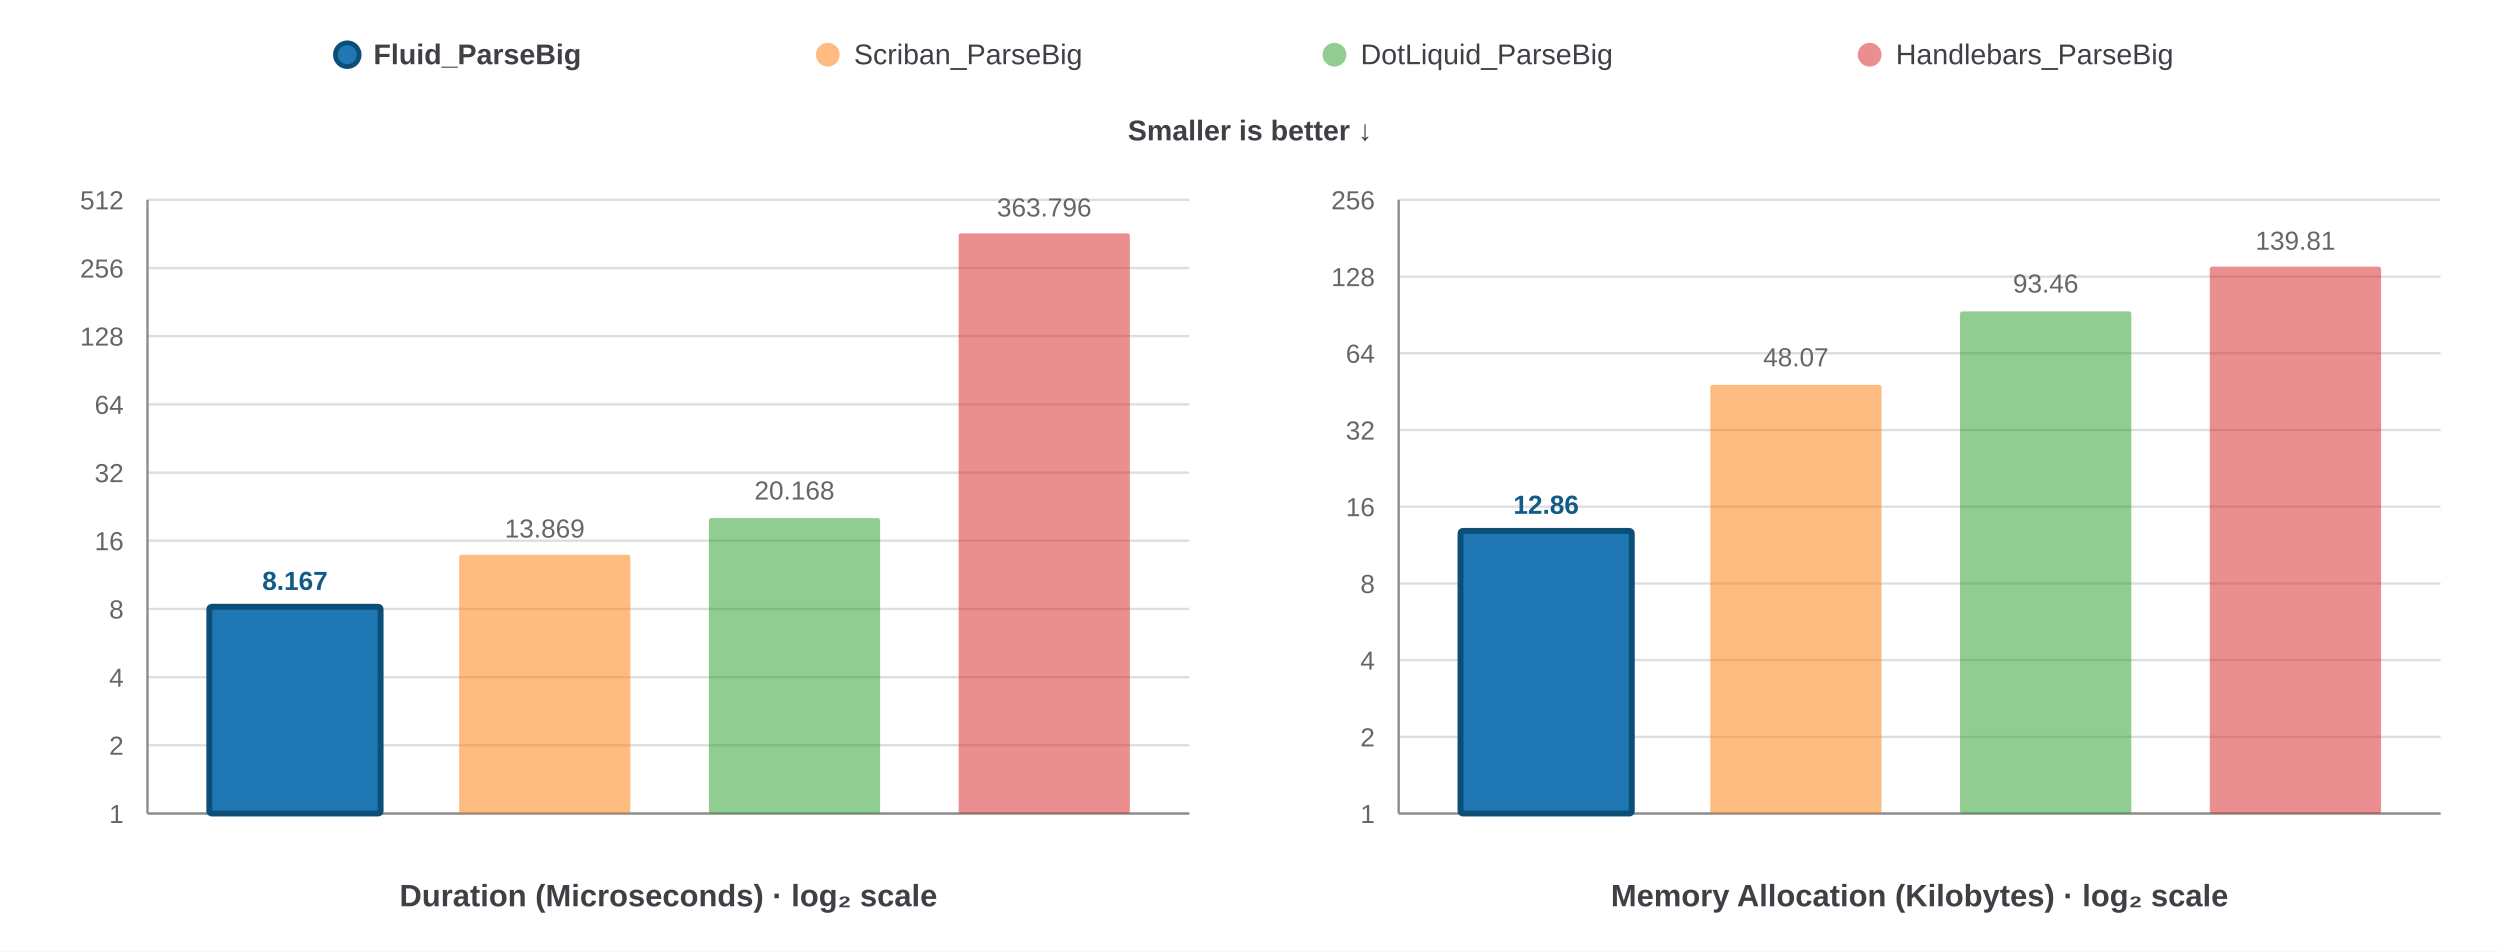
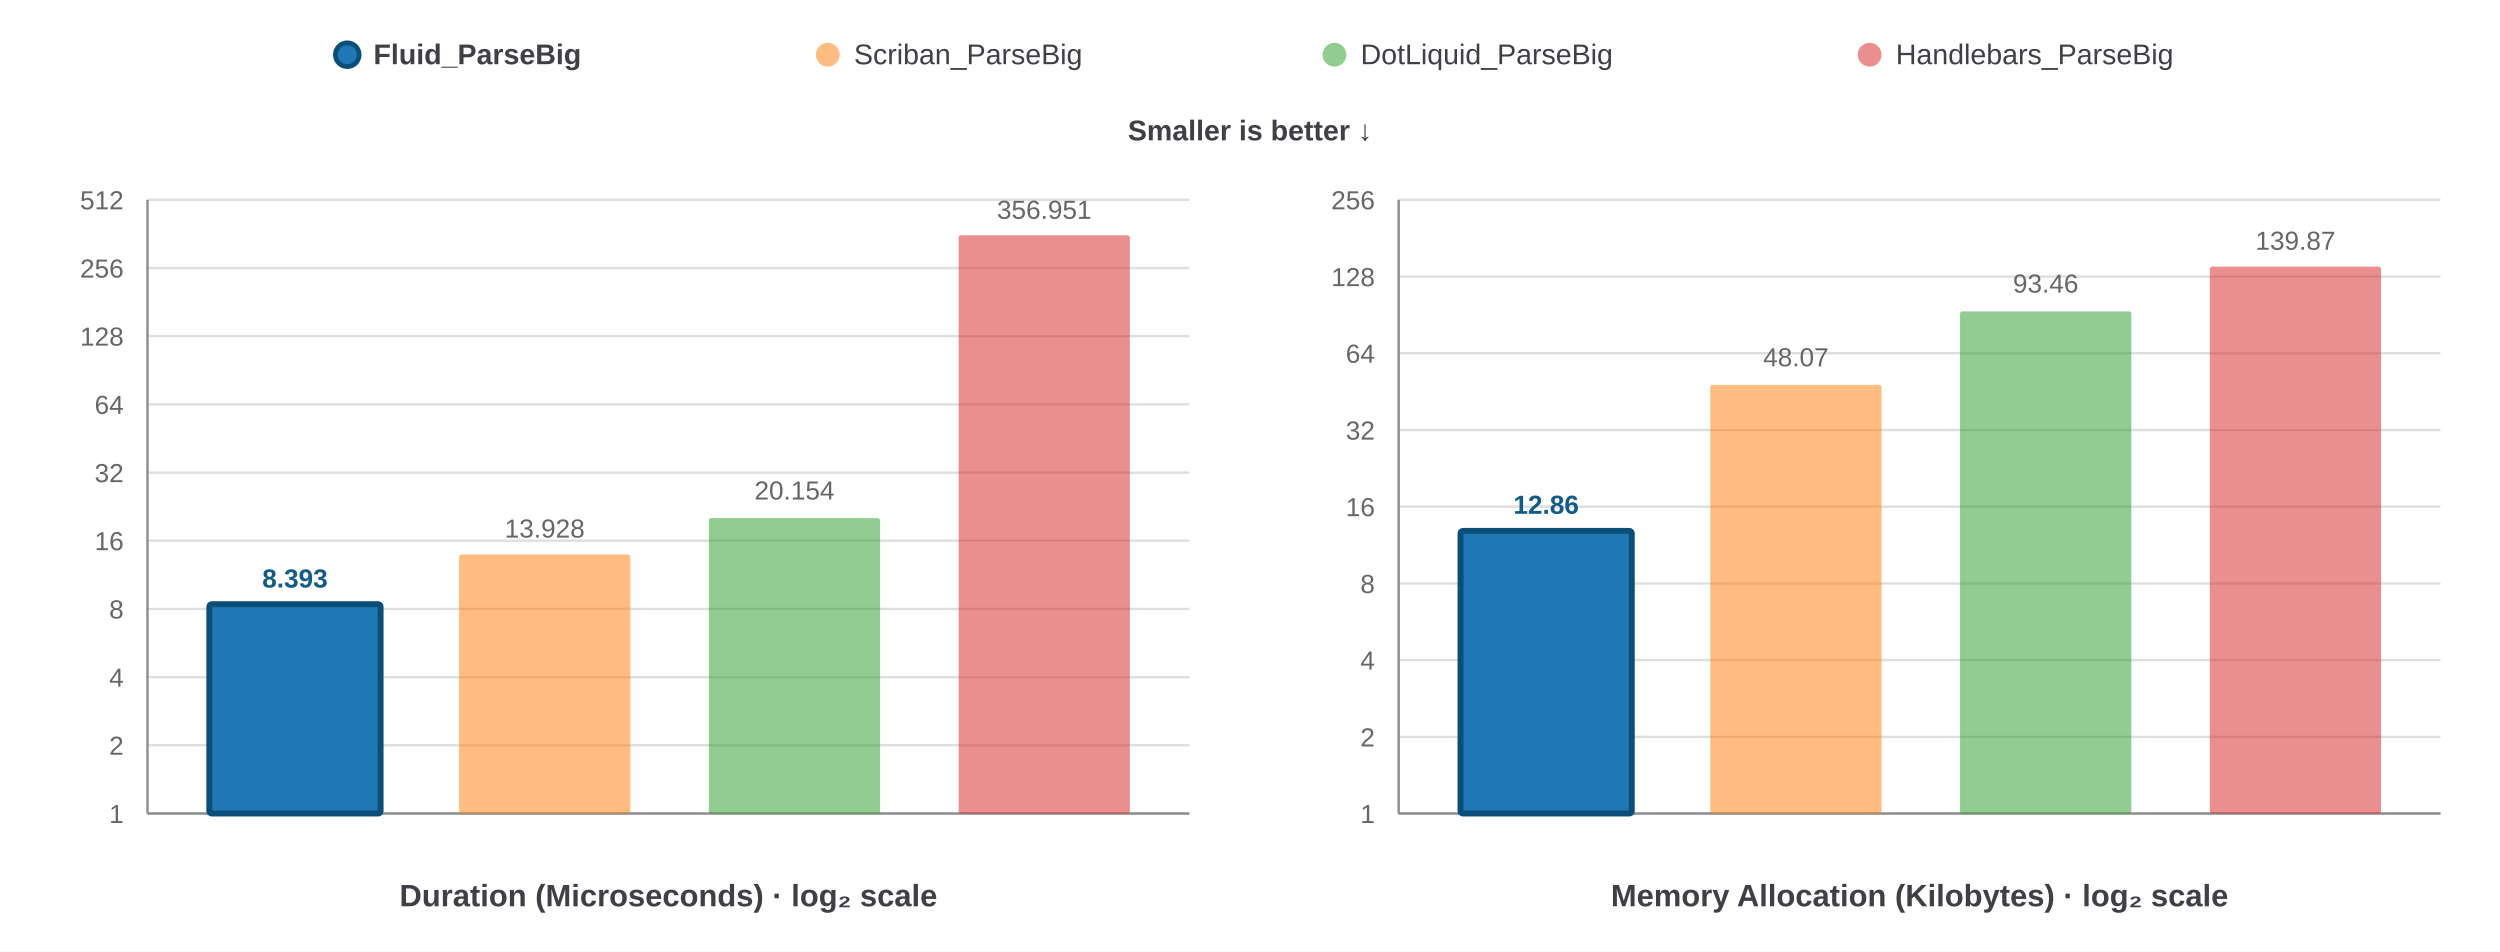
<svg xmlns="http://www.w3.org/2000/svg" width="1051" height="400" viewBox="0 0 1051 400" role="img" aria-labelledby="title desc">
  <defs>
    <style>
      text { font-family: Arial, Helvetica, sans-serif; fill: #3f3f46; }
      .tick { font-size: 11px; fill: #666; }
      .axis-title { font-size: 13px; font-weight: 600; }
      .grid { stroke: #dedede; stroke-width: 1; }
      .axis { stroke: #8c8c8c; stroke-width: 1; }
      .value { font-size: 11px; text-anchor: middle; fill: #666; }
      .fluid-value { font-size: 11px; font-weight: 700; text-anchor: middle; fill: #125a87; }
      .competitor { opacity: .52; }
    </style>
  </defs>
  <rect width="1051" height="400" fill="#fff" />
  <g font-size="12">
    <circle cx="146" cy="23" r="5" fill="#1f77b4" stroke="#0b4f79" stroke-width="2" />
    <text x="157" y="27" font-weight="700">Fluid_ParseBig</text>
    <circle cx="348" cy="23" r="5" fill="#ff7f0e" opacity=".52" />
    <text x="359" y="27">Scriban_ParseBig</text>
    <circle cx="561" cy="23" r="5" fill="#2ca02c" opacity=".52" />
    <text x="572" y="27">DotLiquid_ParseBig</text>
    <circle cx="786" cy="23" r="5" fill="#d62728" opacity=".52" />
    <text x="797" y="27">Handlebars_ParseBig</text>
  </g>
  <text x="525.5" y="59" text-anchor="middle" font-size="12" font-weight="600" fill="#666">Smaller is better ↓</text>
  <g>
    <line class="grid" x1="62" y1="342" x2="500" y2="342" />
    <text class="tick" x="52" y="346" text-anchor="end">1</text>
    <line class="grid" x1="62" y1="313.3" x2="500" y2="313.3" />
    <text class="tick" x="52" y="317.3" text-anchor="end">2</text>
    <line class="grid" x1="62" y1="284.7" x2="500" y2="284.7" />
    <text class="tick" x="52" y="288.7" text-anchor="end">4</text>
    <line class="grid" x1="62" y1="256" x2="500" y2="256" />
    <text class="tick" x="52" y="260" text-anchor="end">8</text>
    <line class="grid" x1="62" y1="227.3" x2="500" y2="227.3" />
    <text class="tick" x="52" y="231.3" text-anchor="end">16</text>
    <line class="grid" x1="62" y1="198.7" x2="500" y2="198.7" />
    <text class="tick" x="52" y="202.7" text-anchor="end">32</text>
    <line class="grid" x1="62" y1="170" x2="500" y2="170" />
    <text class="tick" x="52" y="174" text-anchor="end">64</text>
    <line class="grid" x1="62" y1="141.3" x2="500" y2="141.3" />
    <text class="tick" x="52" y="145.3" text-anchor="end">128</text>
    <line class="grid" x1="62" y1="112.7" x2="500" y2="112.7" />
    <text class="tick" x="52" y="116.7" text-anchor="end">256</text>
    <line class="grid" x1="62" y1="84" x2="500" y2="84" />
    <text class="tick" x="52" y="88" text-anchor="end">512</text>
    <line class="axis" x1="62" y1="84" x2="62" y2="342" />
    <line class="axis" x1="62" y1="342" x2="500" y2="342" />
-     <rect x="88" y="255.1" width="72" height="86.9" rx="1" fill="#1f77b4" stroke="#0b4f79" stroke-width="2.5" />
-     <text class="fluid-value" x="124" y="248">8.167</text>
-     <rect class="competitor" x="193" y="233.2" width="72" height="108.8" rx="1" fill="#ff7f0e" />
-     <text class="value" x="229" y="226">13.869</text>
+     <rect x="88" y="254.0" width="72" height="88.0" rx="1" fill="#1f77b4" stroke="#0b4f79" stroke-width="2.5" />
+     <text class="fluid-value" x="124" y="247">8.393</text>
+     <rect class="competitor" x="193" y="233.1" width="72" height="108.9" rx="1" fill="#ff7f0e" />
+     <text class="value" x="229" y="226">13.928</text>
    <rect class="competitor" x="298" y="217.8" width="72" height="124.2" rx="1" fill="#2ca02c" />
-     <text class="value" x="334" y="210">20.168</text>
-     <rect class="competitor" x="403" y="98.1" width="72" height="243.9" rx="1" fill="#d62728" />
-     <text class="value" x="439" y="91">363.796</text>
+     <text class="value" x="334" y="210">20.154</text>
+     <rect class="competitor" x="403" y="98.9" width="72" height="243.1" rx="1" fill="#d62728" />
+     <text class="value" x="439" y="92">356.951</text>
    <text class="axis-title" x="281" y="381" text-anchor="middle">Duration (Microseconds) · log₂ scale</text>
  </g>
  <g>
    <line class="grid" x1="588" y1="342" x2="1026" y2="342" />
    <text class="tick" x="578" y="346" text-anchor="end">1</text>
    <line class="grid" x1="588" y1="309.8" x2="1026" y2="309.8" />
    <text class="tick" x="578" y="313.8" text-anchor="end">2</text>
    <line class="grid" x1="588" y1="277.5" x2="1026" y2="277.5" />
    <text class="tick" x="578" y="281.5" text-anchor="end">4</text>
    <line class="grid" x1="588" y1="245.3" x2="1026" y2="245.3" />
    <text class="tick" x="578" y="249.3" text-anchor="end">8</text>
    <line class="grid" x1="588" y1="213" x2="1026" y2="213" />
    <text class="tick" x="578" y="217" text-anchor="end">16</text>
    <line class="grid" x1="588" y1="180.8" x2="1026" y2="180.8" />
    <text class="tick" x="578" y="184.8" text-anchor="end">32</text>
    <line class="grid" x1="588" y1="148.5" x2="1026" y2="148.5" />
    <text class="tick" x="578" y="152.5" text-anchor="end">64</text>
    <line class="grid" x1="588" y1="116.3" x2="1026" y2="116.3" />
    <text class="tick" x="578" y="120.3" text-anchor="end">128</text>
    <line class="grid" x1="588" y1="84" x2="1026" y2="84" />
    <text class="tick" x="578" y="88" text-anchor="end">256</text>
    <line class="axis" x1="588" y1="84" x2="588" y2="342" />
    <line class="axis" x1="588" y1="342" x2="1026" y2="342" />
    <rect x="614" y="223.2" width="72" height="118.8" rx="1" fill="#1f77b4" stroke="#0b4f79" stroke-width="2.5" />
    <text class="fluid-value" x="650" y="216">12.86</text>
    <rect class="competitor" x="719" y="161.8" width="72" height="180.2" rx="1" fill="#ff7f0e" />
    <text class="value" x="755" y="154">48.07</text>
    <rect class="competitor" x="824" y="130.9" width="72" height="211.1" rx="1" fill="#2ca02c" />
    <text class="value" x="860" y="123">93.46</text>
    <rect class="competitor" x="929" y="112.1" width="72" height="229.9" rx="1" fill="#d62728" />
-     <text class="value" x="965" y="105">139.81</text>
+     <text class="value" x="965" y="105">139.87</text>
    <text class="axis-title" x="807" y="381" text-anchor="middle">Memory Allocation (Kilobytes) · log₂ scale</text>
  </g>
</svg>
